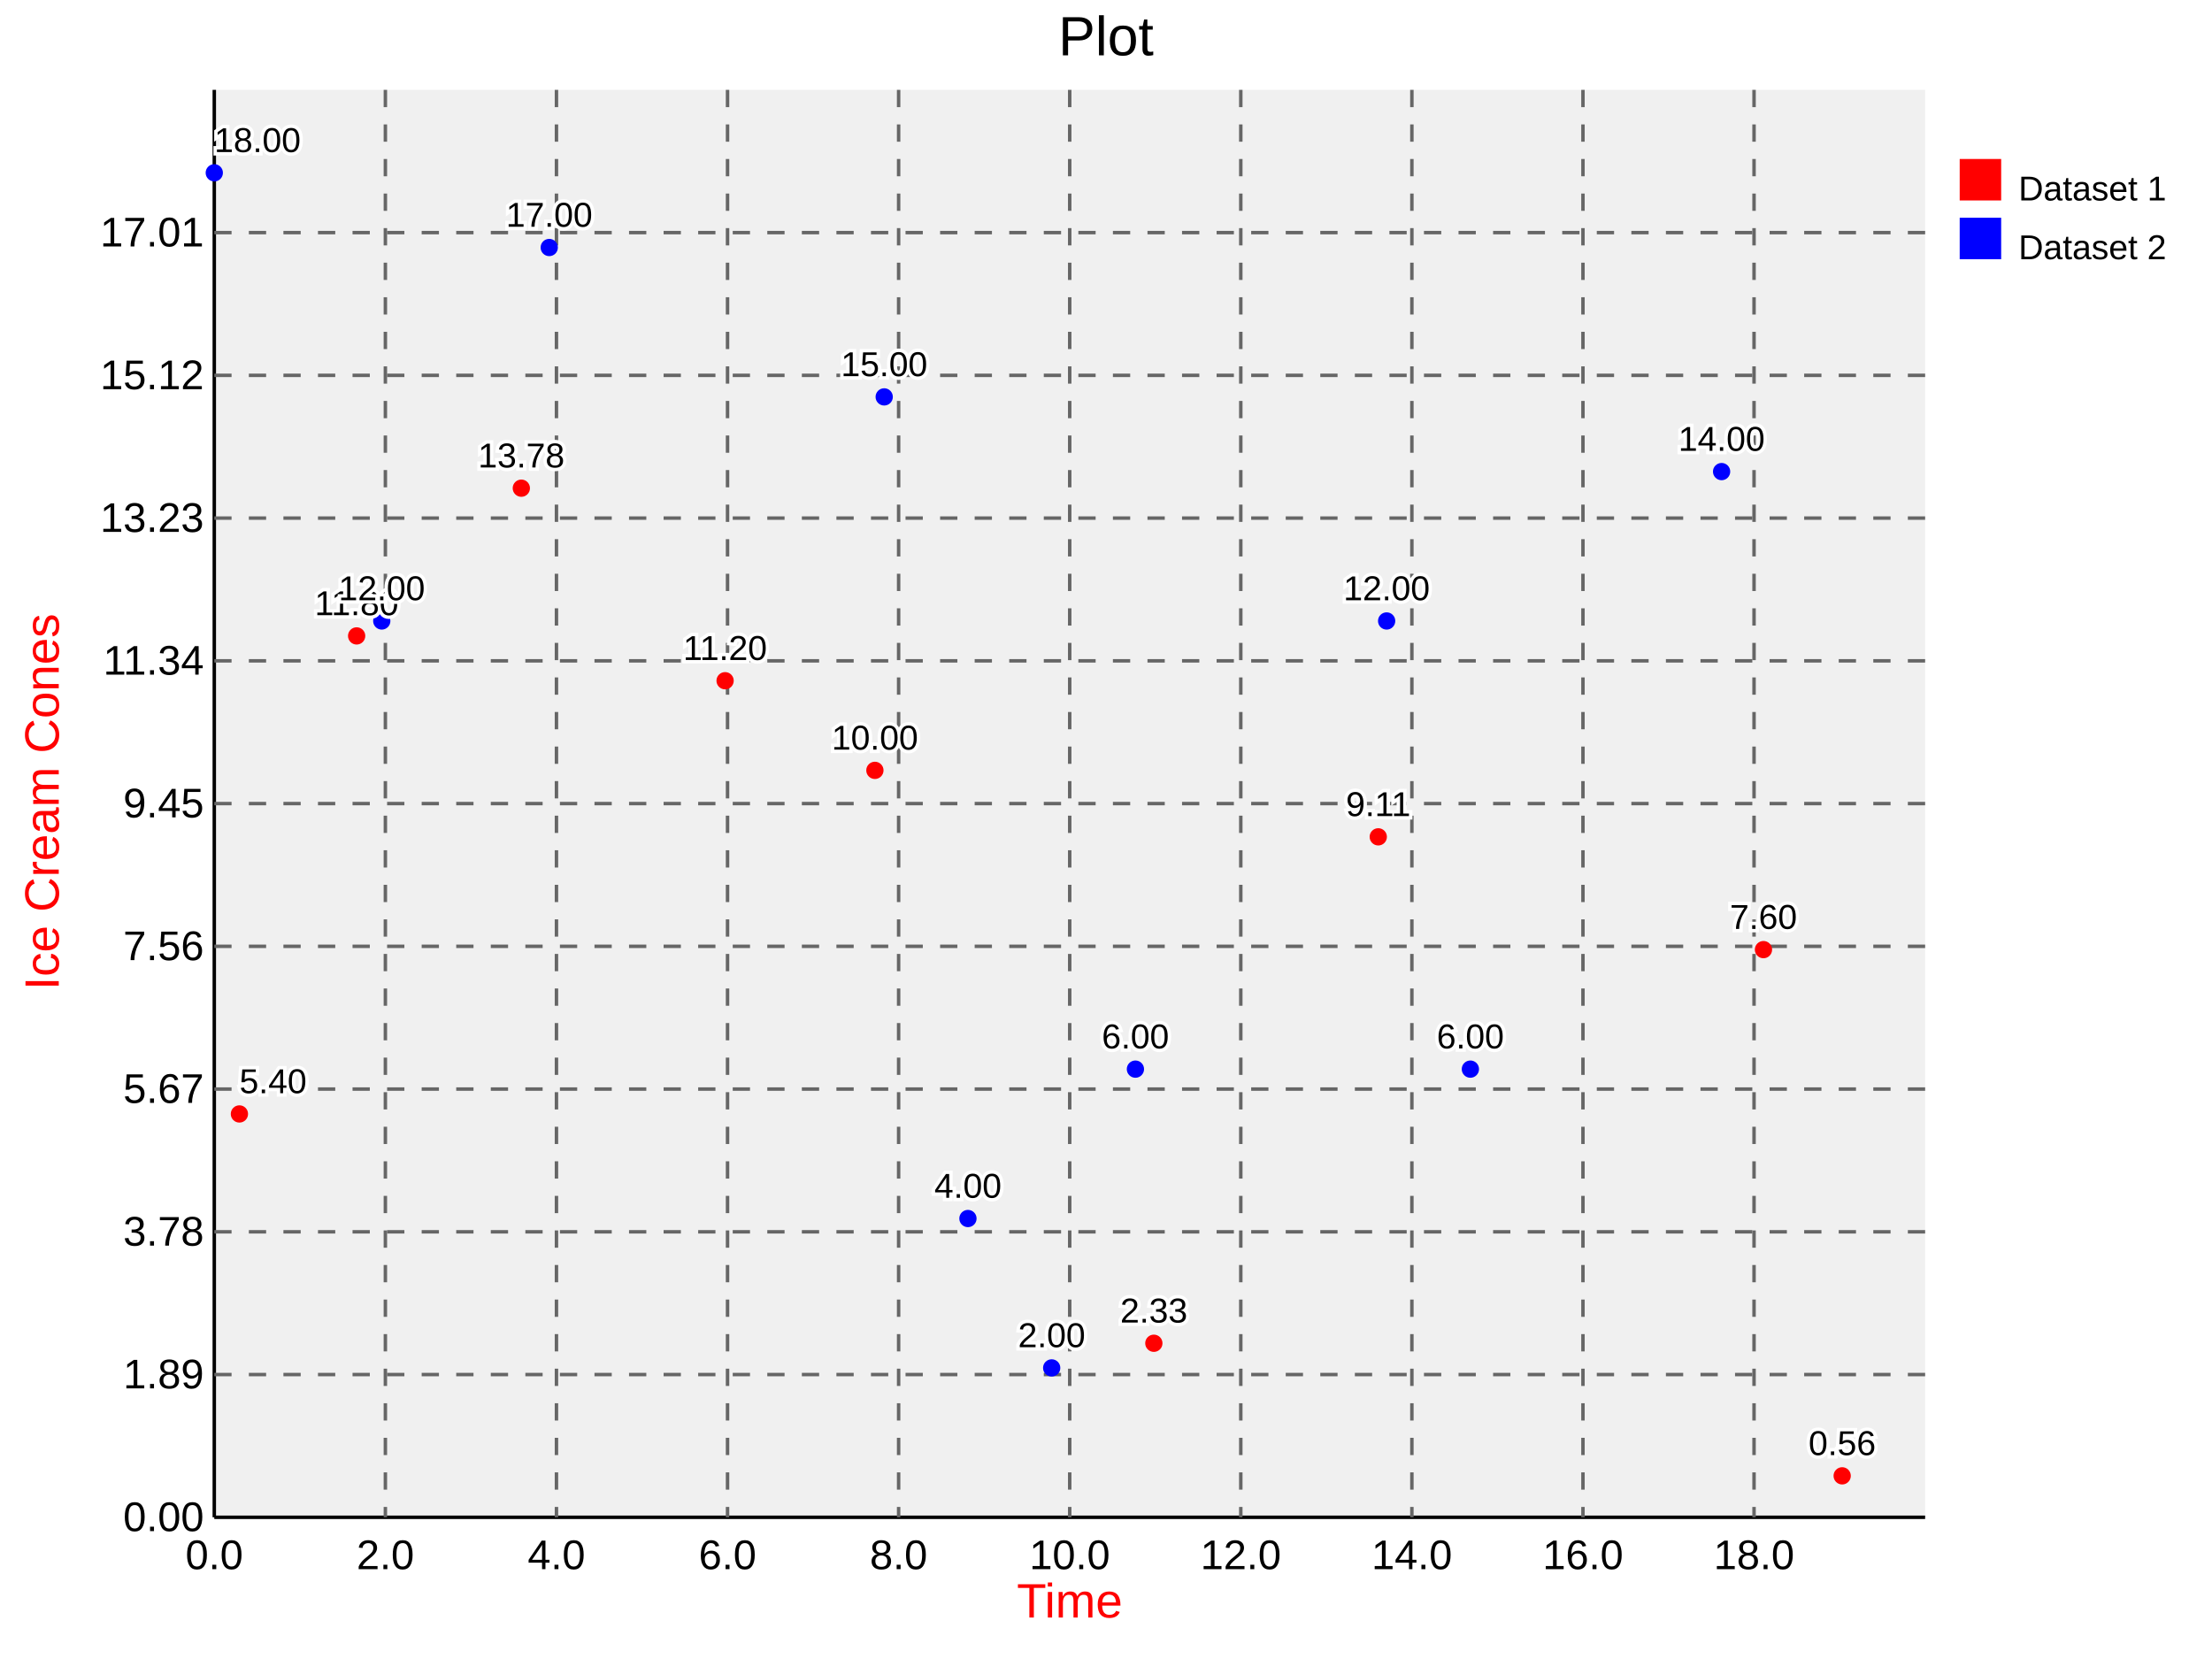
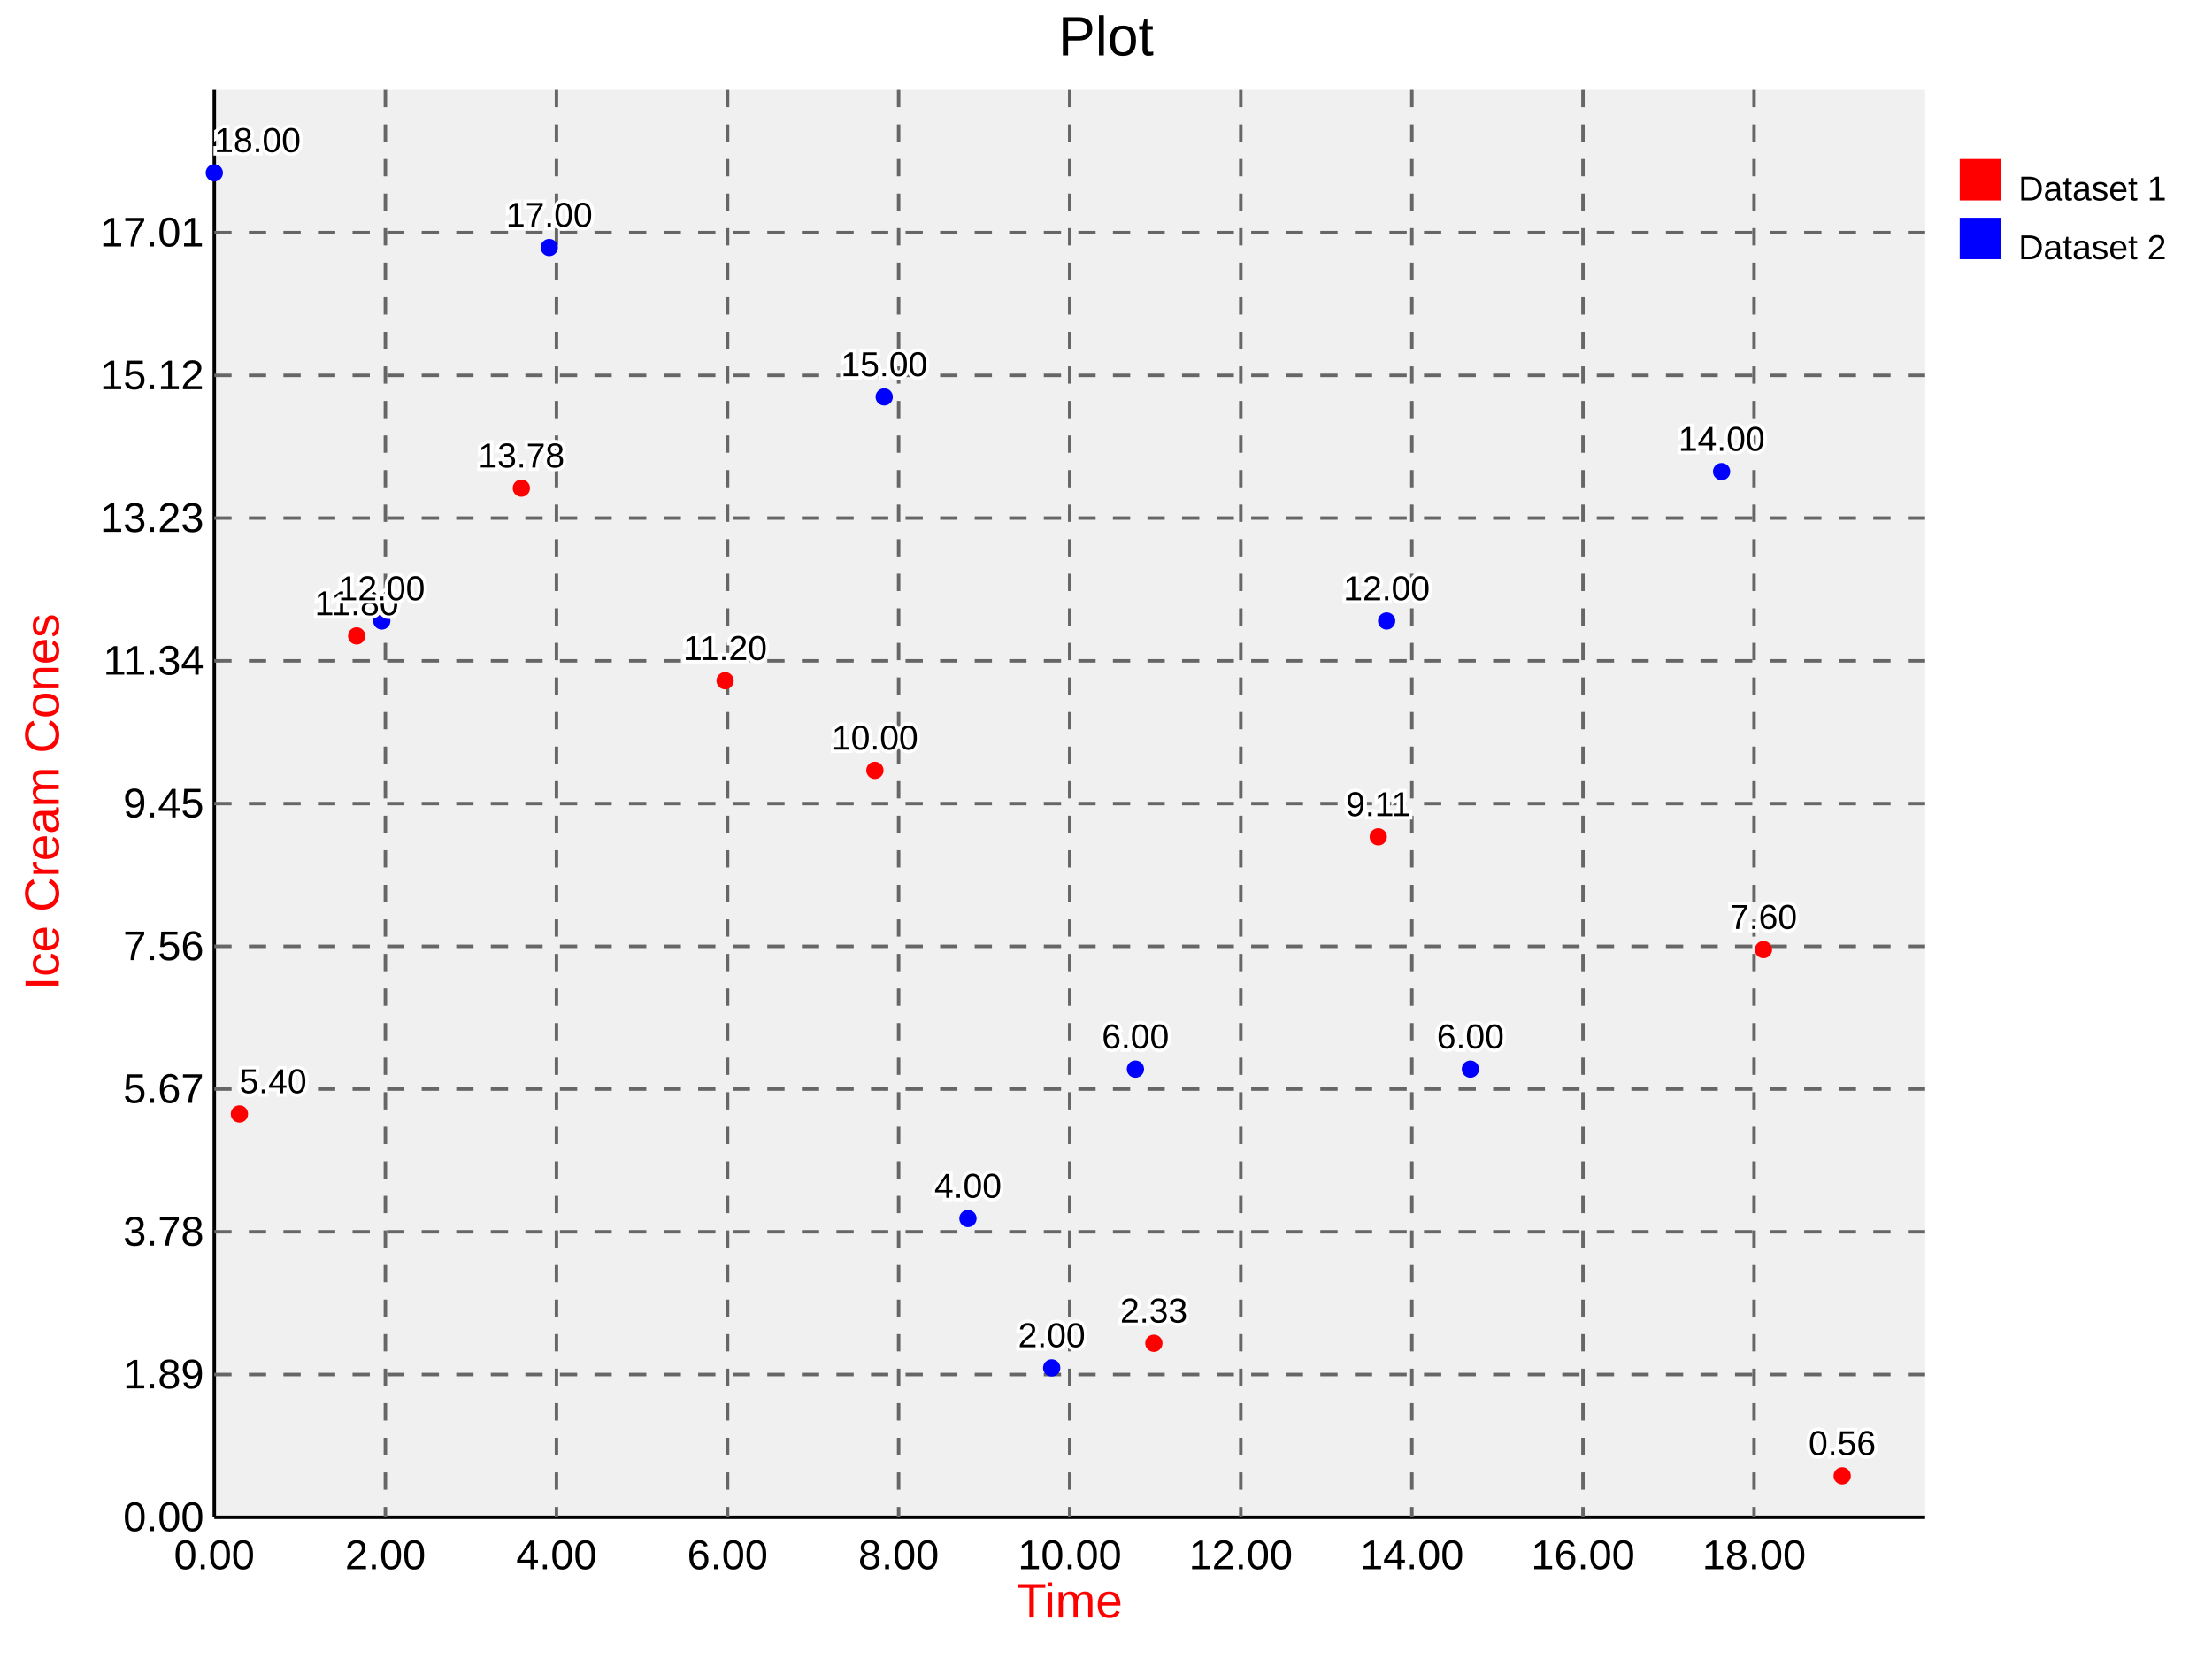
<svg xmlns="http://www.w3.org/2000/svg" width="640" height="480" viewBox="0 0 640 480">
  <defs />
  <rect width="640" height="480" x="0" y="0" class="svgBackground" style="fill:#ffffff;" />
  <g transform="translate( 62.0 26 )">
    <rect x="0" y="0" width="495.0" height="413" class="graphBackground" style="fill:#f0f0f0;" />
    <path d="M 0 0 v413" class="axis" id="xAxis" style="stroke: #000000; stroke-width: 1px;" />
    <path d="M 0 413 h495.0" class="axis" id="yAxis" style="stroke: #000000; stroke-width: 1px;" />
    <text class="xAxisLabels" x="0.0" y="428" style="text-anchor: middle; fill: #000000; font-size: 12px; font-family: &quot;Arial&quot;, sans-serif; font-weight: normal;text-anchor: middle">
- 0.0
+ 0.00
</text>
    <text class="xAxisLabels" x="49.5" y="428" style="text-anchor: middle; fill: #000000; font-size: 12px; font-family: &quot;Arial&quot;, sans-serif; font-weight: normal;text-anchor: middle">
- 2.0
+ 2.00
</text>
    <path d="M49.5 0 v413" class="guideLines" style="stroke: #666666; stroke-width: 1px; stroke-dasharray: 5 5;" />
    <text class="xAxisLabels" x="99.0" y="428" style="text-anchor: middle; fill: #000000; font-size: 12px; font-family: &quot;Arial&quot;, sans-serif; font-weight: normal;text-anchor: middle">
- 4.0
+ 4.00
</text>
    <path d="M99.0 0 v413" class="guideLines" style="stroke: #666666; stroke-width: 1px; stroke-dasharray: 5 5;" />
    <text class="xAxisLabels" x="148.5" y="428" style="text-anchor: middle; fill: #000000; font-size: 12px; font-family: &quot;Arial&quot;, sans-serif; font-weight: normal;text-anchor: middle">
- 6.0
+ 6.00
</text>
    <path d="M148.5 0 v413" class="guideLines" style="stroke: #666666; stroke-width: 1px; stroke-dasharray: 5 5;" />
    <text class="xAxisLabels" x="198.0" y="428" style="text-anchor: middle; fill: #000000; font-size: 12px; font-family: &quot;Arial&quot;, sans-serif; font-weight: normal;text-anchor: middle">
- 8.0
+ 8.00
</text>
    <path d="M198.0 0 v413" class="guideLines" style="stroke: #666666; stroke-width: 1px; stroke-dasharray: 5 5;" />
    <text class="xAxisLabels" x="247.5" y="428" style="text-anchor: middle; fill: #000000; font-size: 12px; font-family: &quot;Arial&quot;, sans-serif; font-weight: normal;text-anchor: middle">
- 10.0
+ 10.00
</text>
    <path d="M247.5 0 v413" class="guideLines" style="stroke: #666666; stroke-width: 1px; stroke-dasharray: 5 5;" />
    <text class="xAxisLabels" x="297.0" y="428" style="text-anchor: middle; fill: #000000; font-size: 12px; font-family: &quot;Arial&quot;, sans-serif; font-weight: normal;text-anchor: middle">
- 12.0
+ 12.00
</text>
    <path d="M297.0 0 v413" class="guideLines" style="stroke: #666666; stroke-width: 1px; stroke-dasharray: 5 5;" />
    <text class="xAxisLabels" x="346.5" y="428" style="text-anchor: middle; fill: #000000; font-size: 12px; font-family: &quot;Arial&quot;, sans-serif; font-weight: normal;text-anchor: middle">
- 14.0
+ 14.00
</text>
    <path d="M346.5 0 v413" class="guideLines" style="stroke: #666666; stroke-width: 1px; stroke-dasharray: 5 5;" />
    <text class="xAxisLabels" x="396.0" y="428" style="text-anchor: middle; fill: #000000; font-size: 12px; font-family: &quot;Arial&quot;, sans-serif; font-weight: normal;text-anchor: middle">
- 16.0
+ 16.00
</text>
    <path d="M396.0 0 v413" class="guideLines" style="stroke: #666666; stroke-width: 1px; stroke-dasharray: 5 5;" />
    <text class="xAxisLabels" x="445.5" y="428" style="text-anchor: middle; fill: #000000; font-size: 12px; font-family: &quot;Arial&quot;, sans-serif; font-weight: normal;text-anchor: middle">
- 18.0
+ 18.00
</text>
    <path d="M445.5 0 v413" class="guideLines" style="stroke: #666666; stroke-width: 1px; stroke-dasharray: 5 5;" />
    <text x="-3" y="417.0" class="yAxisLabels" style="text-anchor: end; fill: #000000; font-size: 12px; font-family: &quot;Arial&quot;, sans-serif; font-weight: normal;text-anchor: end">
0.00
</text>
    <text x="-3" y="375.7" class="yAxisLabels" style="text-anchor: end; fill: #000000; font-size: 12px; font-family: &quot;Arial&quot;, sans-serif; font-weight: normal;text-anchor: end">
1.89
</text>
    <path d="M0 371.7 h495.0" class="guideLines" style="stroke: #666666; stroke-width: 1px; stroke-dasharray: 5 5;" />
    <text x="-3" y="334.4" class="yAxisLabels" style="text-anchor: end; fill: #000000; font-size: 12px; font-family: &quot;Arial&quot;, sans-serif; font-weight: normal;text-anchor: end">
3.78
</text>
    <path d="M0 330.4 h495.0" class="guideLines" style="stroke: #666666; stroke-width: 1px; stroke-dasharray: 5 5;" />
    <text x="-3" y="293.1" class="yAxisLabels" style="text-anchor: end; fill: #000000; font-size: 12px; font-family: &quot;Arial&quot;, sans-serif; font-weight: normal;text-anchor: end">
5.67
</text>
    <path d="M0 289.1 h495.0" class="guideLines" style="stroke: #666666; stroke-width: 1px; stroke-dasharray: 5 5;" />
    <text x="-3" y="251.8" class="yAxisLabels" style="text-anchor: end; fill: #000000; font-size: 12px; font-family: &quot;Arial&quot;, sans-serif; font-weight: normal;text-anchor: end">
7.56
</text>
    <path d="M0 247.8 h495.0" class="guideLines" style="stroke: #666666; stroke-width: 1px; stroke-dasharray: 5 5;" />
    <text x="-3" y="210.5" class="yAxisLabels" style="text-anchor: end; fill: #000000; font-size: 12px; font-family: &quot;Arial&quot;, sans-serif; font-weight: normal;text-anchor: end">
9.45
</text>
    <path d="M0 206.5 h495.0" class="guideLines" style="stroke: #666666; stroke-width: 1px; stroke-dasharray: 5 5;" />
    <text x="-3" y="169.2" class="yAxisLabels" style="text-anchor: end; fill: #000000; font-size: 12px; font-family: &quot;Arial&quot;, sans-serif; font-weight: normal;text-anchor: end">
11.34
</text>
    <path d="M0 165.2 h495.0" class="guideLines" style="stroke: #666666; stroke-width: 1px; stroke-dasharray: 5 5;" />
    <text x="-3" y="127.9" class="yAxisLabels" style="text-anchor: end; fill: #000000; font-size: 12px; font-family: &quot;Arial&quot;, sans-serif; font-weight: normal;text-anchor: end">
13.23
</text>
    <path d="M0 123.9 h495.0" class="guideLines" style="stroke: #666666; stroke-width: 1px; stroke-dasharray: 5 5;" />
    <text x="-3" y="86.6" class="yAxisLabels" style="text-anchor: end; fill: #000000; font-size: 12px; font-family: &quot;Arial&quot;, sans-serif; font-weight: normal;text-anchor: end">
15.12
</text>
    <path d="M0 82.6 h495.0" class="guideLines" style="stroke: #666666; stroke-width: 1px; stroke-dasharray: 5 5;" />
    <text x="-3" y="45.3" class="yAxisLabels" style="text-anchor: end; fill: #000000; font-size: 12px; font-family: &quot;Arial&quot;, sans-serif; font-weight: normal;text-anchor: end">
17.01
</text>
    <path d="M0 41.3 h495.0" class="guideLines" style="stroke: #666666; stroke-width: 1px; stroke-dasharray: 5 5;" />
    <circle cx="7.269" cy="296.3" r="2.5" class="dataPoint1" style="fill: #ff0000; stroke: none; stroke-width: 1px;" />
    <circle cx="41.188" cy="157.989" r="2.5" class="dataPoint1" style="fill: #ff0000; stroke: none; stroke-width: 1px;" />
    <circle cx="88.836" cy="115.247" r="2.5" class="dataPoint1" style="fill: #ff0000; stroke: none; stroke-width: 1px;" />
    <circle cx="147.793" cy="170.956" r="2.5" class="dataPoint1" style="fill: #ff0000; stroke: none; stroke-width: 1px;" />
    <circle cx="191.135" cy="196.889" r="2.5" class="dataPoint1" style="fill: #ff0000; stroke: none; stroke-width: 1px;" />
    <circle cx="271.843" cy="362.646" r="2.5" class="dataPoint1" style="fill: #ff0000; stroke: none; stroke-width: 1px;" />
    <circle cx="336.775" cy="216.123" r="2.5" class="dataPoint1" style="fill: #ff0000; stroke: none; stroke-width: 1px;" />
    <circle cx="448.225" cy="248.756" r="2.5" class="dataPoint1" style="fill: #ff0000; stroke: none; stroke-width: 1px;" />
    <circle cx="471.0" cy="401.006" r="2.5" class="dataPoint1" style="fill: #ff0000; stroke: none; stroke-width: 1px;" />
    <circle cx="0.0" cy="24.0" r="2.5" class="dataPoint2" style="fill: #0000ff; stroke: none; stroke-width: 1px;" />
    <circle cx="48.457" cy="153.667" r="2.5" class="dataPoint2" style="fill: #0000ff; stroke: none; stroke-width: 1px;" />
    <circle cx="96.914" cy="45.611" r="2.5" class="dataPoint2" style="fill: #0000ff; stroke: none; stroke-width: 1px;" />
    <circle cx="193.827" cy="88.833" r="2.5" class="dataPoint2" style="fill: #0000ff; stroke: none; stroke-width: 1px;" />
    <circle cx="218.056" cy="326.556" r="2.5" class="dataPoint2" style="fill: #0000ff; stroke: none; stroke-width: 1px;" />
    <circle cx="242.284" cy="369.778" r="2.5" class="dataPoint2" style="fill: #0000ff; stroke: none; stroke-width: 1px;" />
    <circle cx="266.512" cy="283.333" r="2.5" class="dataPoint2" style="fill: #0000ff; stroke: none; stroke-width: 1px;" />
    <circle cx="339.198" cy="153.667" r="2.5" class="dataPoint2" style="fill: #0000ff; stroke: none; stroke-width: 1px;" />
    <circle cx="363.426" cy="283.333" r="2.5" class="dataPoint2" style="fill: #0000ff; stroke: none; stroke-width: 1px;" />
    <circle cx="436.111" cy="110.444" r="2.5" class="dataPoint2" style="fill: #0000ff; stroke: none; stroke-width: 1px;" />
    <g>
      <text x="7.269" y="290.3" class="dataPointLabel" style="fill: #000000; text-anchor:middle; font-size: 10px; font-family: &quot;Arial&quot;, sans-serif; font-weight: normal;text-anchor: start; stroke: #fff; stroke-width: 2;">
5.40
</text>
      <text x="7.269" y="290.3" class="dataPointLabel" style="fill: #000000; text-anchor:middle; font-size: 10px; font-family: &quot;Arial&quot;, sans-serif; font-weight: normal;text-anchor: start;">
5.40
</text>
-       <text x="12.269" y="284.3" class="dataPointLabel" visibility="hidden" style="fill: #000000; text-anchor:middle; font-size: 10px; font-family: &quot;Arial&quot;, sans-serif; font-weight: normal;stroke-width: 2; fill: #000; text-anchor: start;" id="23358372">
+       <text x="12.269" y="284.3" class="dataPointLabel" visibility="hidden" style="fill: #000000; text-anchor:middle; font-size: 10px; font-family: &quot;Arial&quot;, sans-serif; font-weight: normal;stroke-width: 2; fill: #000; text-anchor: start;" id="23356056">
(0.3, 5.4)
</text>
      <circle cx="7.269" cy="296.3" r="10" style="opacity: 0" />
      <text x="41.188" y="151.989" class="dataPointLabel" style="fill: #000000; text-anchor:middle; font-size: 10px; font-family: &quot;Arial&quot;, sans-serif; font-weight: normal; stroke: #fff; stroke-width: 2;">
11.80
</text>
      <text x="41.188" y="151.989" class="dataPointLabel" style="fill: #000000; text-anchor:middle; font-size: 10px; font-family: &quot;Arial&quot;, sans-serif; font-weight: normal;">
11.80
</text>
-       <text x="46.188" y="145.989" class="dataPointLabel" visibility="hidden" style="fill: #000000; text-anchor:middle; font-size: 10px; font-family: &quot;Arial&quot;, sans-serif; font-weight: normal;stroke-width: 2; fill: #000; text-anchor: start;" id="19888632">
+       <text x="46.188" y="145.989" class="dataPointLabel" visibility="hidden" style="fill: #000000; text-anchor:middle; font-size: 10px; font-family: &quot;Arial&quot;, sans-serif; font-weight: normal;stroke-width: 2; fill: #000; text-anchor: start;" id="19754592">
(1.7, 11.8)
</text>
      <circle cx="41.188" cy="157.989" r="10" style="opacity: 0" />
      <text x="88.836" y="109.247" class="dataPointLabel" style="fill: #000000; text-anchor:middle; font-size: 10px; font-family: &quot;Arial&quot;, sans-serif; font-weight: normal; stroke: #fff; stroke-width: 2;">
13.78
</text>
      <text x="88.836" y="109.247" class="dataPointLabel" style="fill: #000000; text-anchor:middle; font-size: 10px; font-family: &quot;Arial&quot;, sans-serif; font-weight: normal;">
13.78
</text>
-       <text x="93.836" y="103.247" class="dataPointLabel" visibility="hidden" style="fill: #000000; text-anchor:middle; font-size: 10px; font-family: &quot;Arial&quot;, sans-serif; font-weight: normal;stroke-width: 2; fill: #000; text-anchor: start;" id="25845408">
+       <text x="93.836" y="103.247" class="dataPointLabel" visibility="hidden" style="fill: #000000; text-anchor:middle; font-size: 10px; font-family: &quot;Arial&quot;, sans-serif; font-weight: normal;stroke-width: 2; fill: #000; text-anchor: start;" id="25869132">
(3.6666, 13.77777)
</text>
      <circle cx="88.836" cy="115.247" r="10" style="opacity: 0" />
      <text x="147.793" y="164.956" class="dataPointLabel" style="fill: #000000; text-anchor:middle; font-size: 10px; font-family: &quot;Arial&quot;, sans-serif; font-weight: normal; stroke: #fff; stroke-width: 2;">
11.20
</text>
      <text x="147.793" y="164.956" class="dataPointLabel" style="fill: #000000; text-anchor:middle; font-size: 10px; font-family: &quot;Arial&quot;, sans-serif; font-weight: normal;">
11.20
</text>
-       <text x="152.793" y="158.956" class="dataPointLabel" visibility="hidden" style="fill: #000000; text-anchor:middle; font-size: 10px; font-family: &quot;Arial&quot;, sans-serif; font-weight: normal;stroke-width: 2; fill: #000; text-anchor: start;" id="25821768">
+       <text x="152.793" y="158.956" class="dataPointLabel" visibility="hidden" style="fill: #000000; text-anchor:middle; font-size: 10px; font-family: &quot;Arial&quot;, sans-serif; font-weight: normal;stroke-width: 2; fill: #000; text-anchor: start;" id="25837284">
(6.1, 11.2)
</text>
      <circle cx="147.793" cy="170.956" r="10" style="opacity: 0" />
      <text x="191.135" y="190.889" class="dataPointLabel" style="fill: #000000; text-anchor:middle; font-size: 10px; font-family: &quot;Arial&quot;, sans-serif; font-weight: normal; stroke: #fff; stroke-width: 2;">
10.00
</text>
      <text x="191.135" y="190.889" class="dataPointLabel" style="fill: #000000; text-anchor:middle; font-size: 10px; font-family: &quot;Arial&quot;, sans-serif; font-weight: normal;">
10.00
</text>
-       <text x="196.135" y="184.889" class="dataPointLabel" visibility="hidden" style="fill: #000000; text-anchor:middle; font-size: 10px; font-family: &quot;Arial&quot;, sans-serif; font-weight: normal;stroke-width: 2; fill: #000; text-anchor: start;" id="25773672">
+       <text x="196.135" y="184.889" class="dataPointLabel" visibility="hidden" style="fill: #000000; text-anchor:middle; font-size: 10px; font-family: &quot;Arial&quot;, sans-serif; font-weight: normal;stroke-width: 2; fill: #000; text-anchor: start;" id="25813944">
(7.888888, 9.9999999)
</text>
      <circle cx="191.135" cy="196.889" r="10" style="opacity: 0" />
      <text x="271.843" y="356.646" class="dataPointLabel" style="fill: #000000; text-anchor:middle; font-size: 10px; font-family: &quot;Arial&quot;, sans-serif; font-weight: normal; stroke: #fff; stroke-width: 2;">
2.33
</text>
      <text x="271.843" y="356.646" class="dataPointLabel" style="fill: #000000; text-anchor:middle; font-size: 10px; font-family: &quot;Arial&quot;, sans-serif; font-weight: normal;">
2.33
</text>
-       <text x="276.843" y="350.646" class="dataPointLabel" visibility="hidden" style="fill: #000000; text-anchor:middle; font-size: 10px; font-family: &quot;Arial&quot;, sans-serif; font-weight: normal;stroke-width: 2; fill: #000; text-anchor: start;" id="25741992">
+       <text x="276.843" y="350.646" class="dataPointLabel" visibility="hidden" style="fill: #000000; text-anchor:middle; font-size: 10px; font-family: &quot;Arial&quot;, sans-serif; font-weight: normal;stroke-width: 2; fill: #000; text-anchor: start;" id="25782444">
(11.22, 2.33)
</text>
      <circle cx="271.843" cy="362.646" r="10" style="opacity: 0" />
      <text x="336.775" y="210.123" class="dataPointLabel" style="fill: #000000; text-anchor:middle; font-size: 10px; font-family: &quot;Arial&quot;, sans-serif; font-weight: normal; stroke: #fff; stroke-width: 2;">
9.11
</text>
      <text x="336.775" y="210.123" class="dataPointLabel" style="fill: #000000; text-anchor:middle; font-size: 10px; font-family: &quot;Arial&quot;, sans-serif; font-weight: normal;">
9.11
</text>
-       <text x="341.775" y="204.123" class="dataPointLabel" visibility="hidden" style="fill: #000000; text-anchor:middle; font-size: 10px; font-family: &quot;Arial&quot;, sans-serif; font-weight: normal;stroke-width: 2; fill: #000; text-anchor: start;" id="25693512">
+       <text x="341.775" y="204.123" class="dataPointLabel" visibility="hidden" style="fill: #000000; text-anchor:middle; font-size: 10px; font-family: &quot;Arial&quot;, sans-serif; font-weight: normal;stroke-width: 2; fill: #000; text-anchor: start;" id="25742064">
(13.9, 9.11)
</text>
      <circle cx="336.775" cy="216.123" r="10" style="opacity: 0" />
      <text x="448.225" y="242.756" class="dataPointLabel" style="fill: #000000; text-anchor:middle; font-size: 10px; font-family: &quot;Arial&quot;, sans-serif; font-weight: normal; stroke: #fff; stroke-width: 2;">
7.60
</text>
      <text x="448.225" y="242.756" class="dataPointLabel" style="fill: #000000; text-anchor:middle; font-size: 10px; font-family: &quot;Arial&quot;, sans-serif; font-weight: normal;">
7.60
</text>
-       <text x="453.225" y="236.756" class="dataPointLabel" visibility="hidden" style="fill: #000000; text-anchor:middle; font-size: 10px; font-family: &quot;Arial&quot;, sans-serif; font-weight: normal;stroke-width: 2; fill: #000; text-anchor: start;" id="25653012">
+       <text x="453.225" y="236.756" class="dataPointLabel" visibility="hidden" style="fill: #000000; text-anchor:middle; font-size: 10px; font-family: &quot;Arial&quot;, sans-serif; font-weight: normal;stroke-width: 2; fill: #000; text-anchor: start;" id="25668960">
(18.5, 7.6)
</text>
      <circle cx="448.225" cy="248.756" r="10" style="opacity: 0" />
      <text x="471.0" y="395.006" class="dataPointLabel" style="fill: #000000; text-anchor:middle; font-size: 10px; font-family: &quot;Arial&quot;, sans-serif; font-weight: normal; stroke: #fff; stroke-width: 2;">
0.56
</text>
      <text x="471.0" y="395.006" class="dataPointLabel" style="fill: #000000; text-anchor:middle; font-size: 10px; font-family: &quot;Arial&quot;, sans-serif; font-weight: normal;">
0.56
</text>
-       <text x="476.0" y="389.006" class="dataPointLabel" visibility="hidden" style="fill: #000000; text-anchor:middle; font-size: 10px; font-family: &quot;Arial&quot;, sans-serif; font-weight: normal;stroke-width: 2; fill: #000; text-anchor: start;" id="25612704">
+       <text x="476.0" y="389.006" class="dataPointLabel" visibility="hidden" style="fill: #000000; text-anchor:middle; font-size: 10px; font-family: &quot;Arial&quot;, sans-serif; font-weight: normal;stroke-width: 2; fill: #000; text-anchor: start;" id="25636872">
(19.44, 0.555)
</text>
      <circle cx="471.0" cy="401.006" r="10" style="opacity: 0" />
      <text x="0.0" y="18.0" class="dataPointLabel" style="fill: #000000; text-anchor:middle; font-size: 10px; font-family: &quot;Arial&quot;, sans-serif; font-weight: normal;text-anchor: start; stroke: #fff; stroke-width: 2;">
18.00
</text>
      <text x="0.0" y="18.0" class="dataPointLabel" style="fill: #000000; text-anchor:middle; font-size: 10px; font-family: &quot;Arial&quot;, sans-serif; font-weight: normal;text-anchor: start;">
18.00
</text>
-       <text x="5.0" y="12.0" class="dataPointLabel" visibility="hidden" style="fill: #000000; text-anchor:middle; font-size: 10px; font-family: &quot;Arial&quot;, sans-serif; font-weight: normal;stroke-width: 2; fill: #000; text-anchor: start;" id="25471932">
+       <text x="5.0" y="12.0" class="dataPointLabel" visibility="hidden" style="fill: #000000; text-anchor:middle; font-size: 10px; font-family: &quot;Arial&quot;, sans-serif; font-weight: normal;stroke-width: 2; fill: #000; text-anchor: start;" id="25430616">
(0, 18)
</text>
      <circle cx="0.0" cy="24.0" r="10" style="opacity: 0" />
      <text x="48.457" y="147.667" class="dataPointLabel" style="fill: #000000; text-anchor:middle; font-size: 10px; font-family: &quot;Arial&quot;, sans-serif; font-weight: normal; stroke: #fff; stroke-width: 2;">
12.00
</text>
      <text x="48.457" y="147.667" class="dataPointLabel" style="fill: #000000; text-anchor:middle; font-size: 10px; font-family: &quot;Arial&quot;, sans-serif; font-weight: normal;">
12.00
</text>
-       <text x="53.457" y="141.667" class="dataPointLabel" visibility="hidden" style="fill: #000000; text-anchor:middle; font-size: 10px; font-family: &quot;Arial&quot;, sans-serif; font-weight: normal;stroke-width: 2; fill: #000; text-anchor: start;" id="25324668">
+       <text x="53.457" y="141.667" class="dataPointLabel" visibility="hidden" style="fill: #000000; text-anchor:middle; font-size: 10px; font-family: &quot;Arial&quot;, sans-serif; font-weight: normal;stroke-width: 2; fill: #000; text-anchor: start;" id="25275180">
(2, 12)
</text>
      <circle cx="48.457" cy="153.667" r="10" style="opacity: 0" />
      <text x="96.914" y="39.611" class="dataPointLabel" style="fill: #000000; text-anchor:middle; font-size: 10px; font-family: &quot;Arial&quot;, sans-serif; font-weight: normal; stroke: #fff; stroke-width: 2;">
17.00
</text>
      <text x="96.914" y="39.611" class="dataPointLabel" style="fill: #000000; text-anchor:middle; font-size: 10px; font-family: &quot;Arial&quot;, sans-serif; font-weight: normal;">
17.00
</text>
-       <text x="101.914" y="33.611" class="dataPointLabel" visibility="hidden" style="fill: #000000; text-anchor:middle; font-size: 10px; font-family: &quot;Arial&quot;, sans-serif; font-weight: normal;stroke-width: 2; fill: #000; text-anchor: start;" id="25245168">
+       <text x="101.914" y="33.611" class="dataPointLabel" visibility="hidden" style="fill: #000000; text-anchor:middle; font-size: 10px; font-family: &quot;Arial&quot;, sans-serif; font-weight: normal;stroke-width: 2; fill: #000; text-anchor: start;" id="25244532">
(4, 17)
</text>
      <circle cx="96.914" cy="45.611" r="10" style="opacity: 0" />
      <text x="193.827" y="82.833" class="dataPointLabel" style="fill: #000000; text-anchor:middle; font-size: 10px; font-family: &quot;Arial&quot;, sans-serif; font-weight: normal; stroke: #fff; stroke-width: 2;">
15.00
</text>
      <text x="193.827" y="82.833" class="dataPointLabel" style="fill: #000000; text-anchor:middle; font-size: 10px; font-family: &quot;Arial&quot;, sans-serif; font-weight: normal;">
15.00
</text>
-       <text x="198.827" y="76.833" class="dataPointLabel" visibility="hidden" style="fill: #000000; text-anchor:middle; font-size: 10px; font-family: &quot;Arial&quot;, sans-serif; font-weight: normal;stroke-width: 2; fill: #000; text-anchor: start;" id="25215336">
+       <text x="198.827" y="76.833" class="dataPointLabel" visibility="hidden" style="fill: #000000; text-anchor:middle; font-size: 10px; font-family: &quot;Arial&quot;, sans-serif; font-weight: normal;stroke-width: 2; fill: #000; text-anchor: start;" id="25206408">
(8, 15)
</text>
      <circle cx="193.827" cy="88.833" r="10" style="opacity: 0" />
      <text x="218.056" y="320.556" class="dataPointLabel" style="fill: #000000; text-anchor:middle; font-size: 10px; font-family: &quot;Arial&quot;, sans-serif; font-weight: normal; stroke: #fff; stroke-width: 2;">
4.00
</text>
      <text x="218.056" y="320.556" class="dataPointLabel" style="fill: #000000; text-anchor:middle; font-size: 10px; font-family: &quot;Arial&quot;, sans-serif; font-weight: normal;">
4.00
</text>
-       <text x="223.056" y="314.556" class="dataPointLabel" visibility="hidden" style="fill: #000000; text-anchor:middle; font-size: 10px; font-family: &quot;Arial&quot;, sans-serif; font-weight: normal;stroke-width: 2; fill: #000; text-anchor: start;" id="25176912">
+       <text x="223.056" y="314.556" class="dataPointLabel" visibility="hidden" style="fill: #000000; text-anchor:middle; font-size: 10px; font-family: &quot;Arial&quot;, sans-serif; font-weight: normal;stroke-width: 2; fill: #000; text-anchor: start;" id="25184472">
(9, 4)
</text>
      <circle cx="218.056" cy="326.556" r="10" style="opacity: 0" />
      <text x="242.284" y="363.778" class="dataPointLabel" style="fill: #000000; text-anchor:middle; font-size: 10px; font-family: &quot;Arial&quot;, sans-serif; font-weight: normal; stroke: #fff; stroke-width: 2;">
2.00
</text>
      <text x="242.284" y="363.778" class="dataPointLabel" style="fill: #000000; text-anchor:middle; font-size: 10px; font-family: &quot;Arial&quot;, sans-serif; font-weight: normal;">
2.00
</text>
-       <text x="247.284" y="357.778" class="dataPointLabel" visibility="hidden" style="fill: #000000; text-anchor:middle; font-size: 10px; font-family: &quot;Arial&quot;, sans-serif; font-weight: normal;stroke-width: 2; fill: #000; text-anchor: start;" id="25104780">
+       <text x="247.284" y="357.778" class="dataPointLabel" visibility="hidden" style="fill: #000000; text-anchor:middle; font-size: 10px; font-family: &quot;Arial&quot;, sans-serif; font-weight: normal;stroke-width: 2; fill: #000; text-anchor: start;" id="25136772">
(10, 2)
</text>
      <circle cx="242.284" cy="369.778" r="10" style="opacity: 0" />
      <text x="266.512" y="277.333" class="dataPointLabel" style="fill: #000000; text-anchor:middle; font-size: 10px; font-family: &quot;Arial&quot;, sans-serif; font-weight: normal; stroke: #fff; stroke-width: 2;">
6.00
</text>
      <text x="266.512" y="277.333" class="dataPointLabel" style="fill: #000000; text-anchor:middle; font-size: 10px; font-family: &quot;Arial&quot;, sans-serif; font-weight: normal;">
6.00
</text>
-       <text x="271.512" y="271.333" class="dataPointLabel" visibility="hidden" style="fill: #000000; text-anchor:middle; font-size: 10px; font-family: &quot;Arial&quot;, sans-serif; font-weight: normal;stroke-width: 2; fill: #000; text-anchor: start;" id="25024260">
+       <text x="271.512" y="271.333" class="dataPointLabel" visibility="hidden" style="fill: #000000; text-anchor:middle; font-size: 10px; font-family: &quot;Arial&quot;, sans-serif; font-weight: normal;stroke-width: 2; fill: #000; text-anchor: start;" id="25023720">
(11, 6)
</text>
      <circle cx="266.512" cy="283.333" r="10" style="opacity: 0" />
      <text x="339.198" y="147.667" class="dataPointLabel" style="fill: #000000; text-anchor:middle; font-size: 10px; font-family: &quot;Arial&quot;, sans-serif; font-weight: normal; stroke: #fff; stroke-width: 2;">
12.00
</text>
      <text x="339.198" y="147.667" class="dataPointLabel" style="fill: #000000; text-anchor:middle; font-size: 10px; font-family: &quot;Arial&quot;, sans-serif; font-weight: normal;">
12.00
</text>
-       <text x="344.198" y="141.667" class="dataPointLabel" visibility="hidden" style="fill: #000000; text-anchor:middle; font-size: 10px; font-family: &quot;Arial&quot;, sans-serif; font-weight: normal;stroke-width: 2; fill: #000; text-anchor: start;" id="24992424">
+       <text x="344.198" y="141.667" class="dataPointLabel" visibility="hidden" style="fill: #000000; text-anchor:middle; font-size: 10px; font-family: &quot;Arial&quot;, sans-serif; font-weight: normal;stroke-width: 2; fill: #000; text-anchor: start;" id="24991788">
(14, 12)
</text>
      <circle cx="339.198" cy="153.667" r="10" style="opacity: 0" />
      <text x="363.426" y="277.333" class="dataPointLabel" style="fill: #000000; text-anchor:middle; font-size: 10px; font-family: &quot;Arial&quot;, sans-serif; font-weight: normal; stroke: #fff; stroke-width: 2;">
6.00
</text>
      <text x="363.426" y="277.333" class="dataPointLabel" style="fill: #000000; text-anchor:middle; font-size: 10px; font-family: &quot;Arial&quot;, sans-serif; font-weight: normal;">
6.00
</text>
-       <text x="368.426" y="271.333" class="dataPointLabel" visibility="hidden" style="fill: #000000; text-anchor:middle; font-size: 10px; font-family: &quot;Arial&quot;, sans-serif; font-weight: normal;stroke-width: 2; fill: #000; text-anchor: start;" id="24970164">
+       <text x="368.426" y="271.333" class="dataPointLabel" visibility="hidden" style="fill: #000000; text-anchor:middle; font-size: 10px; font-family: &quot;Arial&quot;, sans-serif; font-weight: normal;stroke-width: 2; fill: #000; text-anchor: start;" id="24961284">
(15, 6)
</text>
      <circle cx="363.426" cy="283.333" r="10" style="opacity: 0" />
      <text x="436.111" y="104.444" class="dataPointLabel" style="fill: #000000; text-anchor:middle; font-size: 10px; font-family: &quot;Arial&quot;, sans-serif; font-weight: normal; stroke: #fff; stroke-width: 2;">
14.00
</text>
      <text x="436.111" y="104.444" class="dataPointLabel" style="fill: #000000; text-anchor:middle; font-size: 10px; font-family: &quot;Arial&quot;, sans-serif; font-weight: normal;">
14.00
</text>
-       <text x="441.111" y="98.444" class="dataPointLabel" visibility="hidden" style="fill: #000000; text-anchor:middle; font-size: 10px; font-family: &quot;Arial&quot;, sans-serif; font-weight: normal;stroke-width: 2; fill: #000; text-anchor: start;" id="24939984">
+       <text x="441.111" y="98.444" class="dataPointLabel" visibility="hidden" style="fill: #000000; text-anchor:middle; font-size: 10px; font-family: &quot;Arial&quot;, sans-serif; font-weight: normal;stroke-width: 2; fill: #000; text-anchor: start;" id="24930996">
(18, 14)
</text>
      <circle cx="436.111" cy="110.444" r="10" style="opacity: 0" />
    </g>
  </g>
  <text x="320" y="16" class="mainTitle" style="text-anchor: middle; fill: #000000; font-size: 16px; font-family: &quot;Arial&quot;, sans-serif; font-weight: normal;">
Plot
</text>
  <text x="309.5" y="468" class="xAxisTitle" style="text-anchor: middle; fill: #ff0000; font-size: 14px; font-family: &quot;Arial&quot;, sans-serif; font-weight: normal;">
Time
</text>
  <text x="17" y="232" class="yAxisTitle" transform="rotate( -90, 17, 232 )" style="fill: #ff0000; text-anchor: middle; font-size: 14px; font-family: &quot;Arial&quot;, sans-serif; font-weight: normal;">
Ice Cream Cones
</text>
  <g transform="translate(567.0 46)">
    <rect x="0" y="0" width="12" height="12" class="key1" style="fill: #ff0000; stroke: none; stroke-width: 1px;" />
    <text x="17" y="12" class="keyText" style="fill: #000000; text-anchor:start; font-size: 10px; font-family: &quot;Arial&quot;, sans-serif; font-weight: normal;">
Dataset 1
</text>
    <rect x="0" y="17" width="12" height="12" class="key2" style="fill: #0000ff; stroke: none; stroke-width: 1px;" />
    <text x="17" y="29" class="keyText" style="fill: #000000; text-anchor:start; font-size: 10px; font-family: &quot;Arial&quot;, sans-serif; font-weight: normal;">
Dataset 2
</text>
  </g>
</svg>
